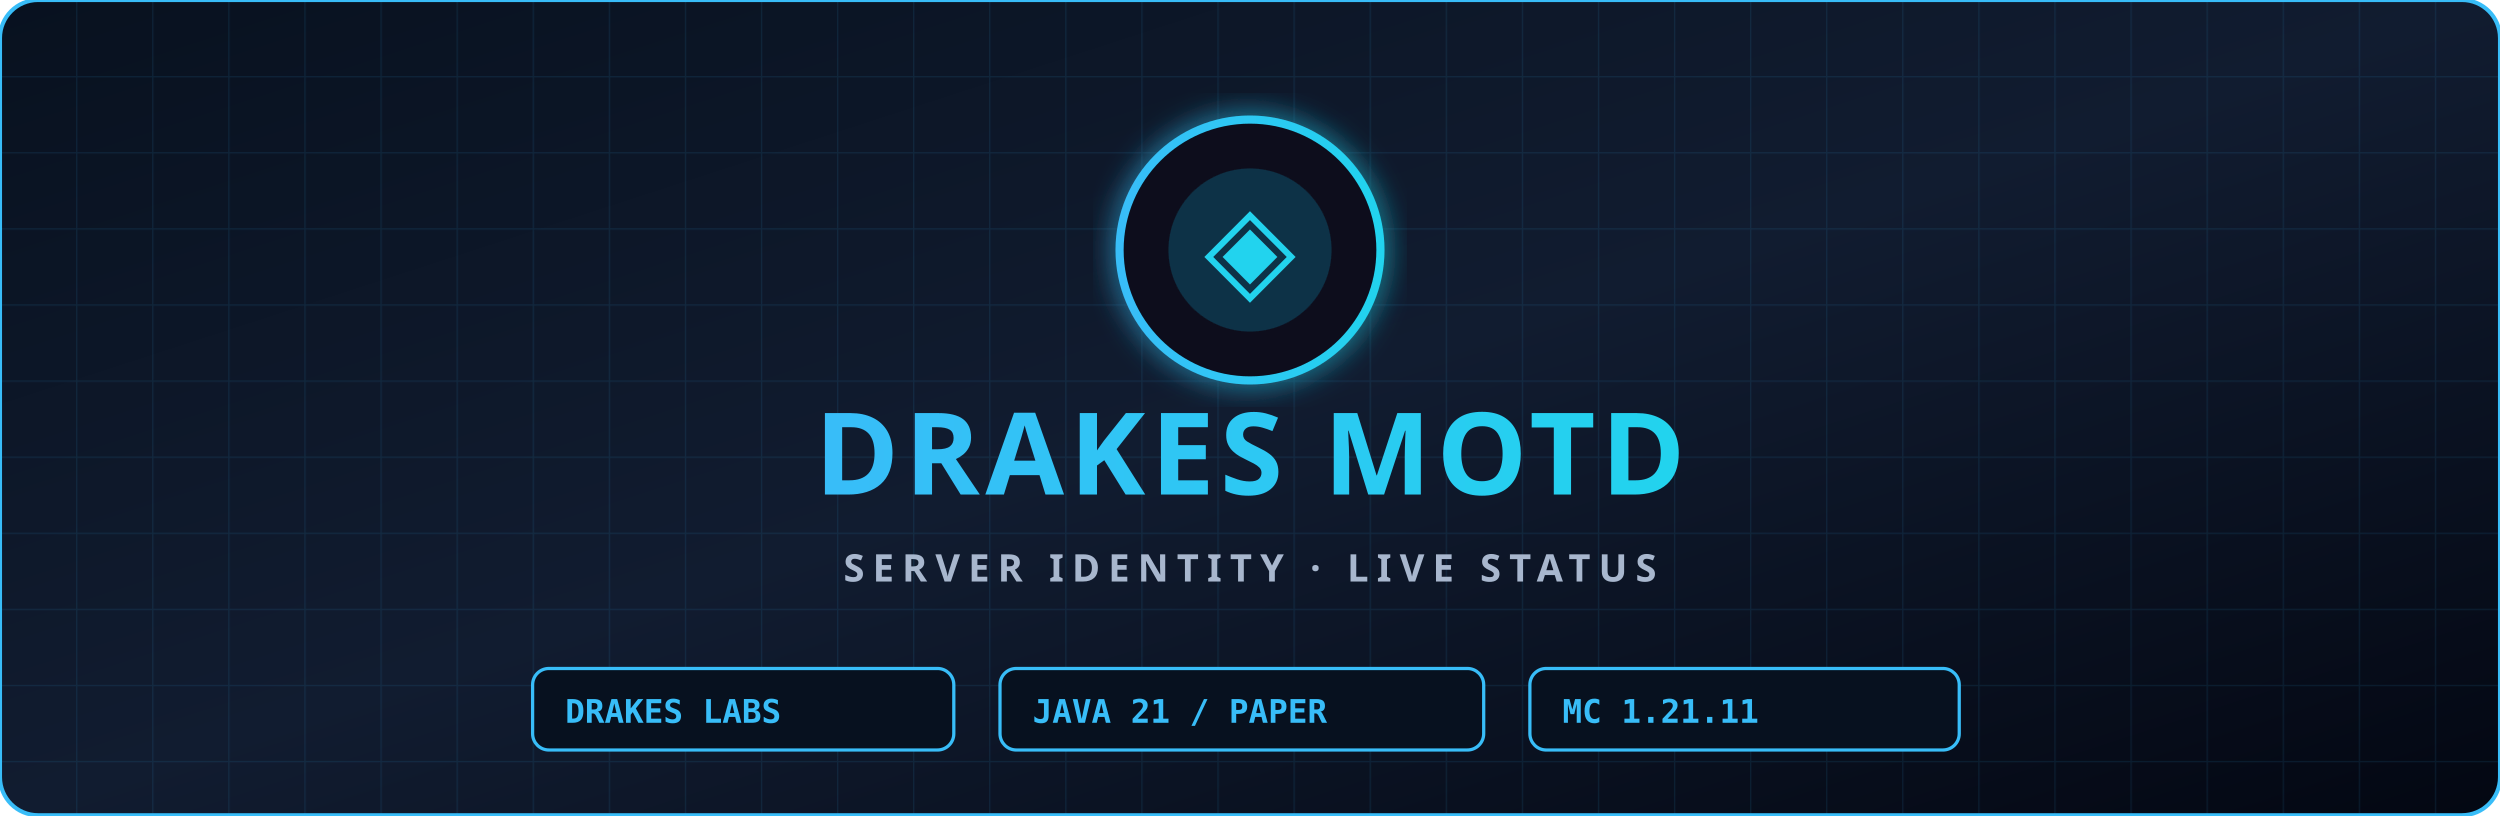
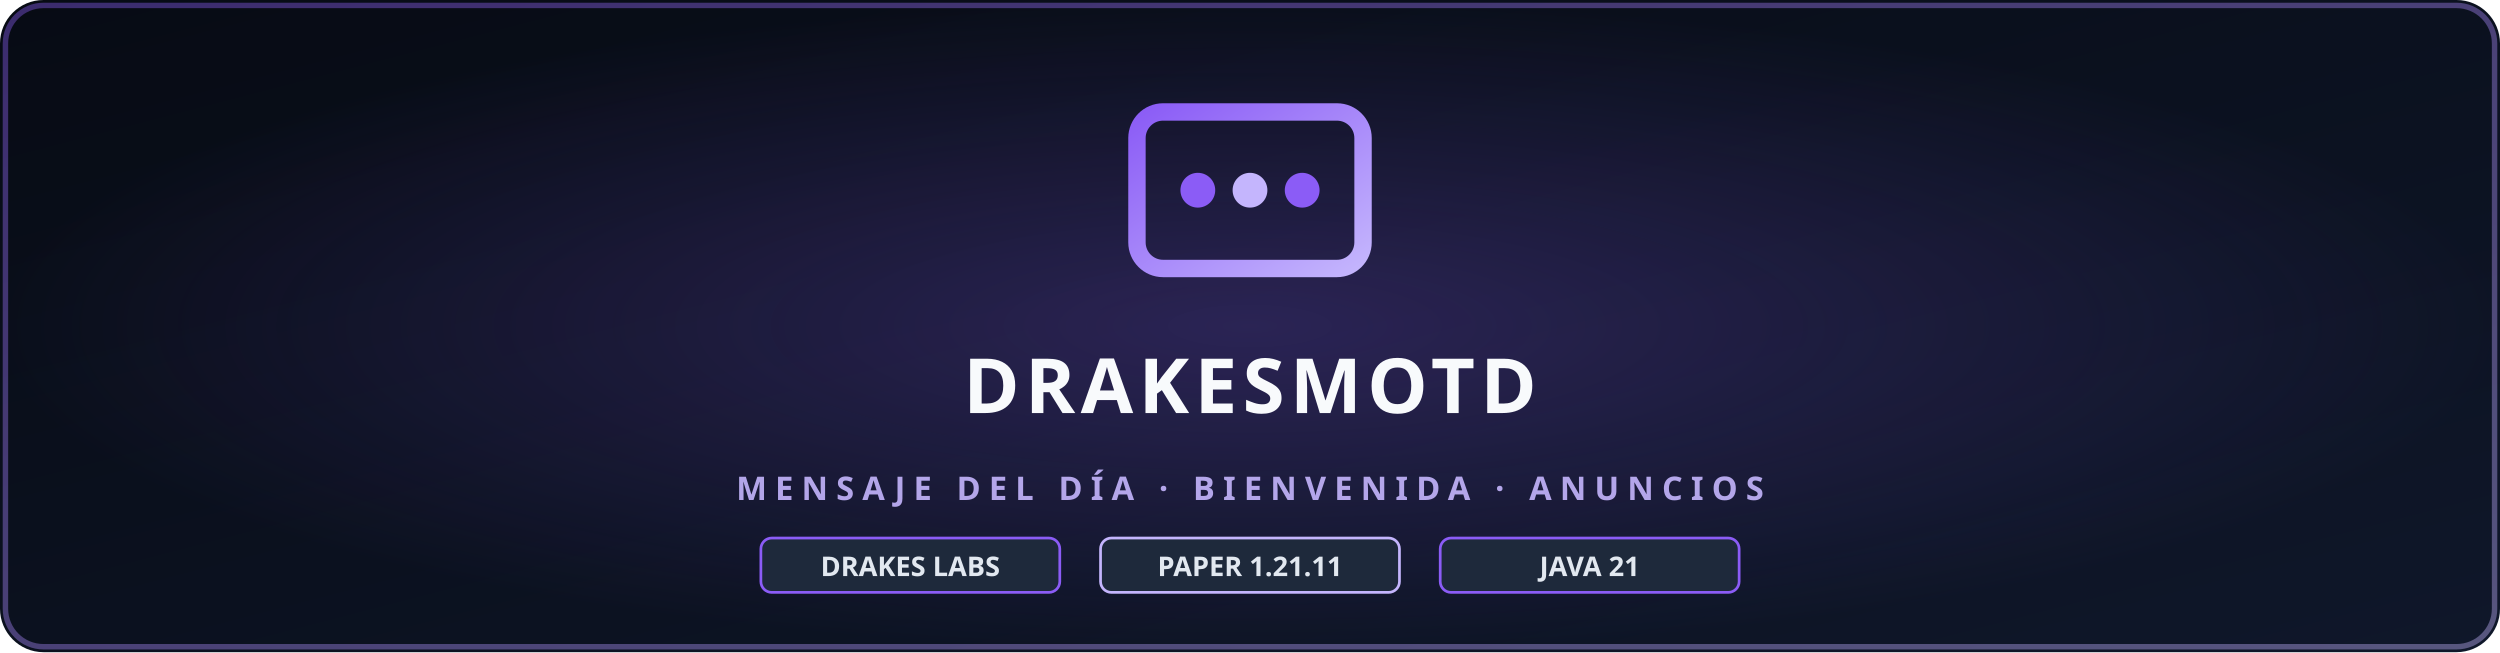
- <svg xmlns="http://www.w3.org/2000/svg" viewBox="0 0 920 300" width="920" height="300" role="img" aria-label="DRAKES MOTD animated banner">
+ <svg xmlns="http://www.w3.org/2000/svg" viewBox="0 0 920 240" width="920" height="240" role="img" aria-label="DrakesMotd Banner">
  <defs>
-     <linearGradient id="bg" x1="0%" y1="0%" x2="100%" y2="100%">
-       <stop offset="0%" stop-color="#08111F" />
-       <stop offset="50%" stop-color="#111C30" />
-       <stop offset="100%" stop-color="#030712" />
+     <linearGradient id="bFondo" x1="0" y1="0" x2="1" y2="1">
+       <stop offset="0%" stop-color="#070B14" />
+       <stop offset="100%" stop-color="#0F172A" />
    </linearGradient>
-     <linearGradient id="accent" x1="0%" y1="0%" x2="100%" y2="0%">
-       <stop offset="0%" stop-color="#38BDF8" />
-       <stop offset="100%" stop-color="#22D3EE" />
+     <linearGradient id="acG" x1="0" y1="0" x2="1" y2="1">
+       <stop offset="0%" stop-color="#8B5CF6" />
+       <stop offset="100%" stop-color="#C4B5FD" />
    </linearGradient>
-     <filter id="glow">
-       <feGaussianBlur stdDeviation="5" result="b" />
-       <feMerge>
-         <feMergeNode in="b" />
-         <feMergeNode in="SourceGraphic" />
-       </feMerge>
-     </filter>
-     <pattern id="grid" width="28" height="28" patternUnits="userSpaceOnUse">
-       <path d="M 28 0 L 0 0 0 28" fill="none" stroke="#38BDF8" stroke-opacity=".10" stroke-width="1" />
-     </pattern>
+     <radialGradient id="bHalo" cx="50%" cy="50%" r="50%">
+       <stop offset="0%" stop-color="#8B5CF6" stop-opacity="0.25" />
+       <stop offset="100%" stop-color="#8B5CF6" stop-opacity="0" />
+     </radialGradient>
  </defs>
-   <style>
-     @keyframes pulse { 0%,100% { opacity:.68; transform:scale(.94) } 50% { opacity:1; transform:scale(1.07) } }
-     @keyframes scan { from { transform:translateX(-250px) } to { transform:translateX(1050px) } }
-     .title { font:900 42px 'Segoe UI',sans-serif; fill:url(#accent); letter-spacing:2px; }
-     .sub { font:700 14px 'Segoe UI',sans-serif; fill:#A8B7CE; letter-spacing:3px; }
-     .badge { fill:#07111F; stroke:#38BDF8; stroke-width:1.2; }
-     .badgeText { font:700 12px monospace; fill:#38BDF8; }
-   </style>
-   <rect width="920" height="300" rx="14" fill="url(#bg)" stroke="#38BDF8" stroke-width="1.5" />
-   <rect width="920" height="300" rx="14" fill="url(#grid)" />
-   <rect x="-250" y="0" width="160" height="300" fill="#38BDF8" opacity=".08">
-     <animateTransform attributeName="transform" type="translate" from="0 0" to="1170 0" dur="6s" repeatCount="indefinite" />
-   </rect>
-   <g transform="translate(460 92)" filter="url(#glow)">
-     <circle r="48" fill="#08111F" stroke="url(#accent)" stroke-width="3" />
-     <circle r="30" fill="#38BDF8" opacity=".18">
-       <animate attributeName="r" values="25;36;25" dur="2.8s" repeatCount="indefinite" />
-     </circle>
-     <text x="0" y="14" text-anchor="middle" font-family="Segoe UI Symbol,Segoe UI,sans-serif" font-size="44" fill="#22D3EE">◈</text>
+   <rect width="920" height="240" rx="16" fill="url(#bFondo)" />
+   <rect width="920" height="240" rx="16" fill="url(#bHalo)" />
+   <rect x="2" y="2" width="916" height="236" rx="14" fill="none" stroke="url(#acG)" stroke-width="2" opacity="0.4" />
+   <g transform="translate(460,70) scale(1.6)">
+     <rect x="-26" y="-18" width="52" height="36" rx="6" fill="none" stroke="url(#acG)" stroke-width="4" />
+     <circle cx="-12" cy="0" r="4" fill="#8B5CF6" />
+     <circle cx="0" cy="0" r="4" fill="#C4B5FD" />
+     <circle cx="12" cy="0" r="4" fill="#8B5CF6" />
  </g>
-   <text x="460" y="182" text-anchor="middle" class="title">DRAKES MOTD</text>
-   <text x="460" y="214" text-anchor="middle" class="sub">SERVER IDENTITY · LIVE STATUS</text>
-   <g transform="translate(196 246)">
-     <rect width="155" height="30" rx="6" class="badge" />
-     <text x="12" y="20" class="badgeText">DRAKES LABS</text>
-     <rect x="172" width="178" height="30" rx="6" class="badge" />
-     <text x="184" y="20" class="badgeText">JAVA 21 / PAPER</text>
-     <rect x="367" width="158" height="30" rx="6" class="badge" />
-     <text x="379" y="20" class="badgeText">MC 1.21.11</text>
+   <text x="460" y="152" text-anchor="middle" font-family="'Segoe UI', system-ui, -apple-system, sans-serif" font-weight="900" font-size="28" fill="#F8FAFC" letter-spacing="2">
+     DRAKESMOTD
+   </text>
+   <text x="460" y="184" text-anchor="middle" font-family="'Segoe UI', system-ui, -apple-system, sans-serif" font-weight="700" font-size="12" fill="#C4B5FD" letter-spacing="3" opacity="0.9">
+     MENSAJE DEL DÍA · BIENVENIDA · ANUNCIOS
+   </text>
+   <g transform="translate(460, 210)">
+     <rect x="-180" y="-12" width="110" height="20" rx="4" fill="#1E293B" stroke="#8B5CF6" stroke-width="1" />
+     <text x="-125" y="2" text-anchor="middle" font-family="sans-serif" font-size="10" font-weight="700" fill="#E2E8F0">DRAKES LABS</text>
+     <rect x="-55" y="-12" width="110" height="20" rx="4" fill="#1E293B" stroke="#C4B5FD" stroke-width="1" />
+     <text x="0" y="2" text-anchor="middle" font-family="sans-serif" font-size="10" font-weight="700" fill="#E2E8F0">PAPER 1.21.11</text>
+     <rect x="70" y="-12" width="110" height="20" rx="4" fill="#1E293B" stroke="#8B5CF6" stroke-width="1" />
+     <text x="125" y="2" text-anchor="middle" font-family="sans-serif" font-size="10" font-weight="700" fill="#E2E8F0">JAVA 21</text>
  </g>
</svg>
